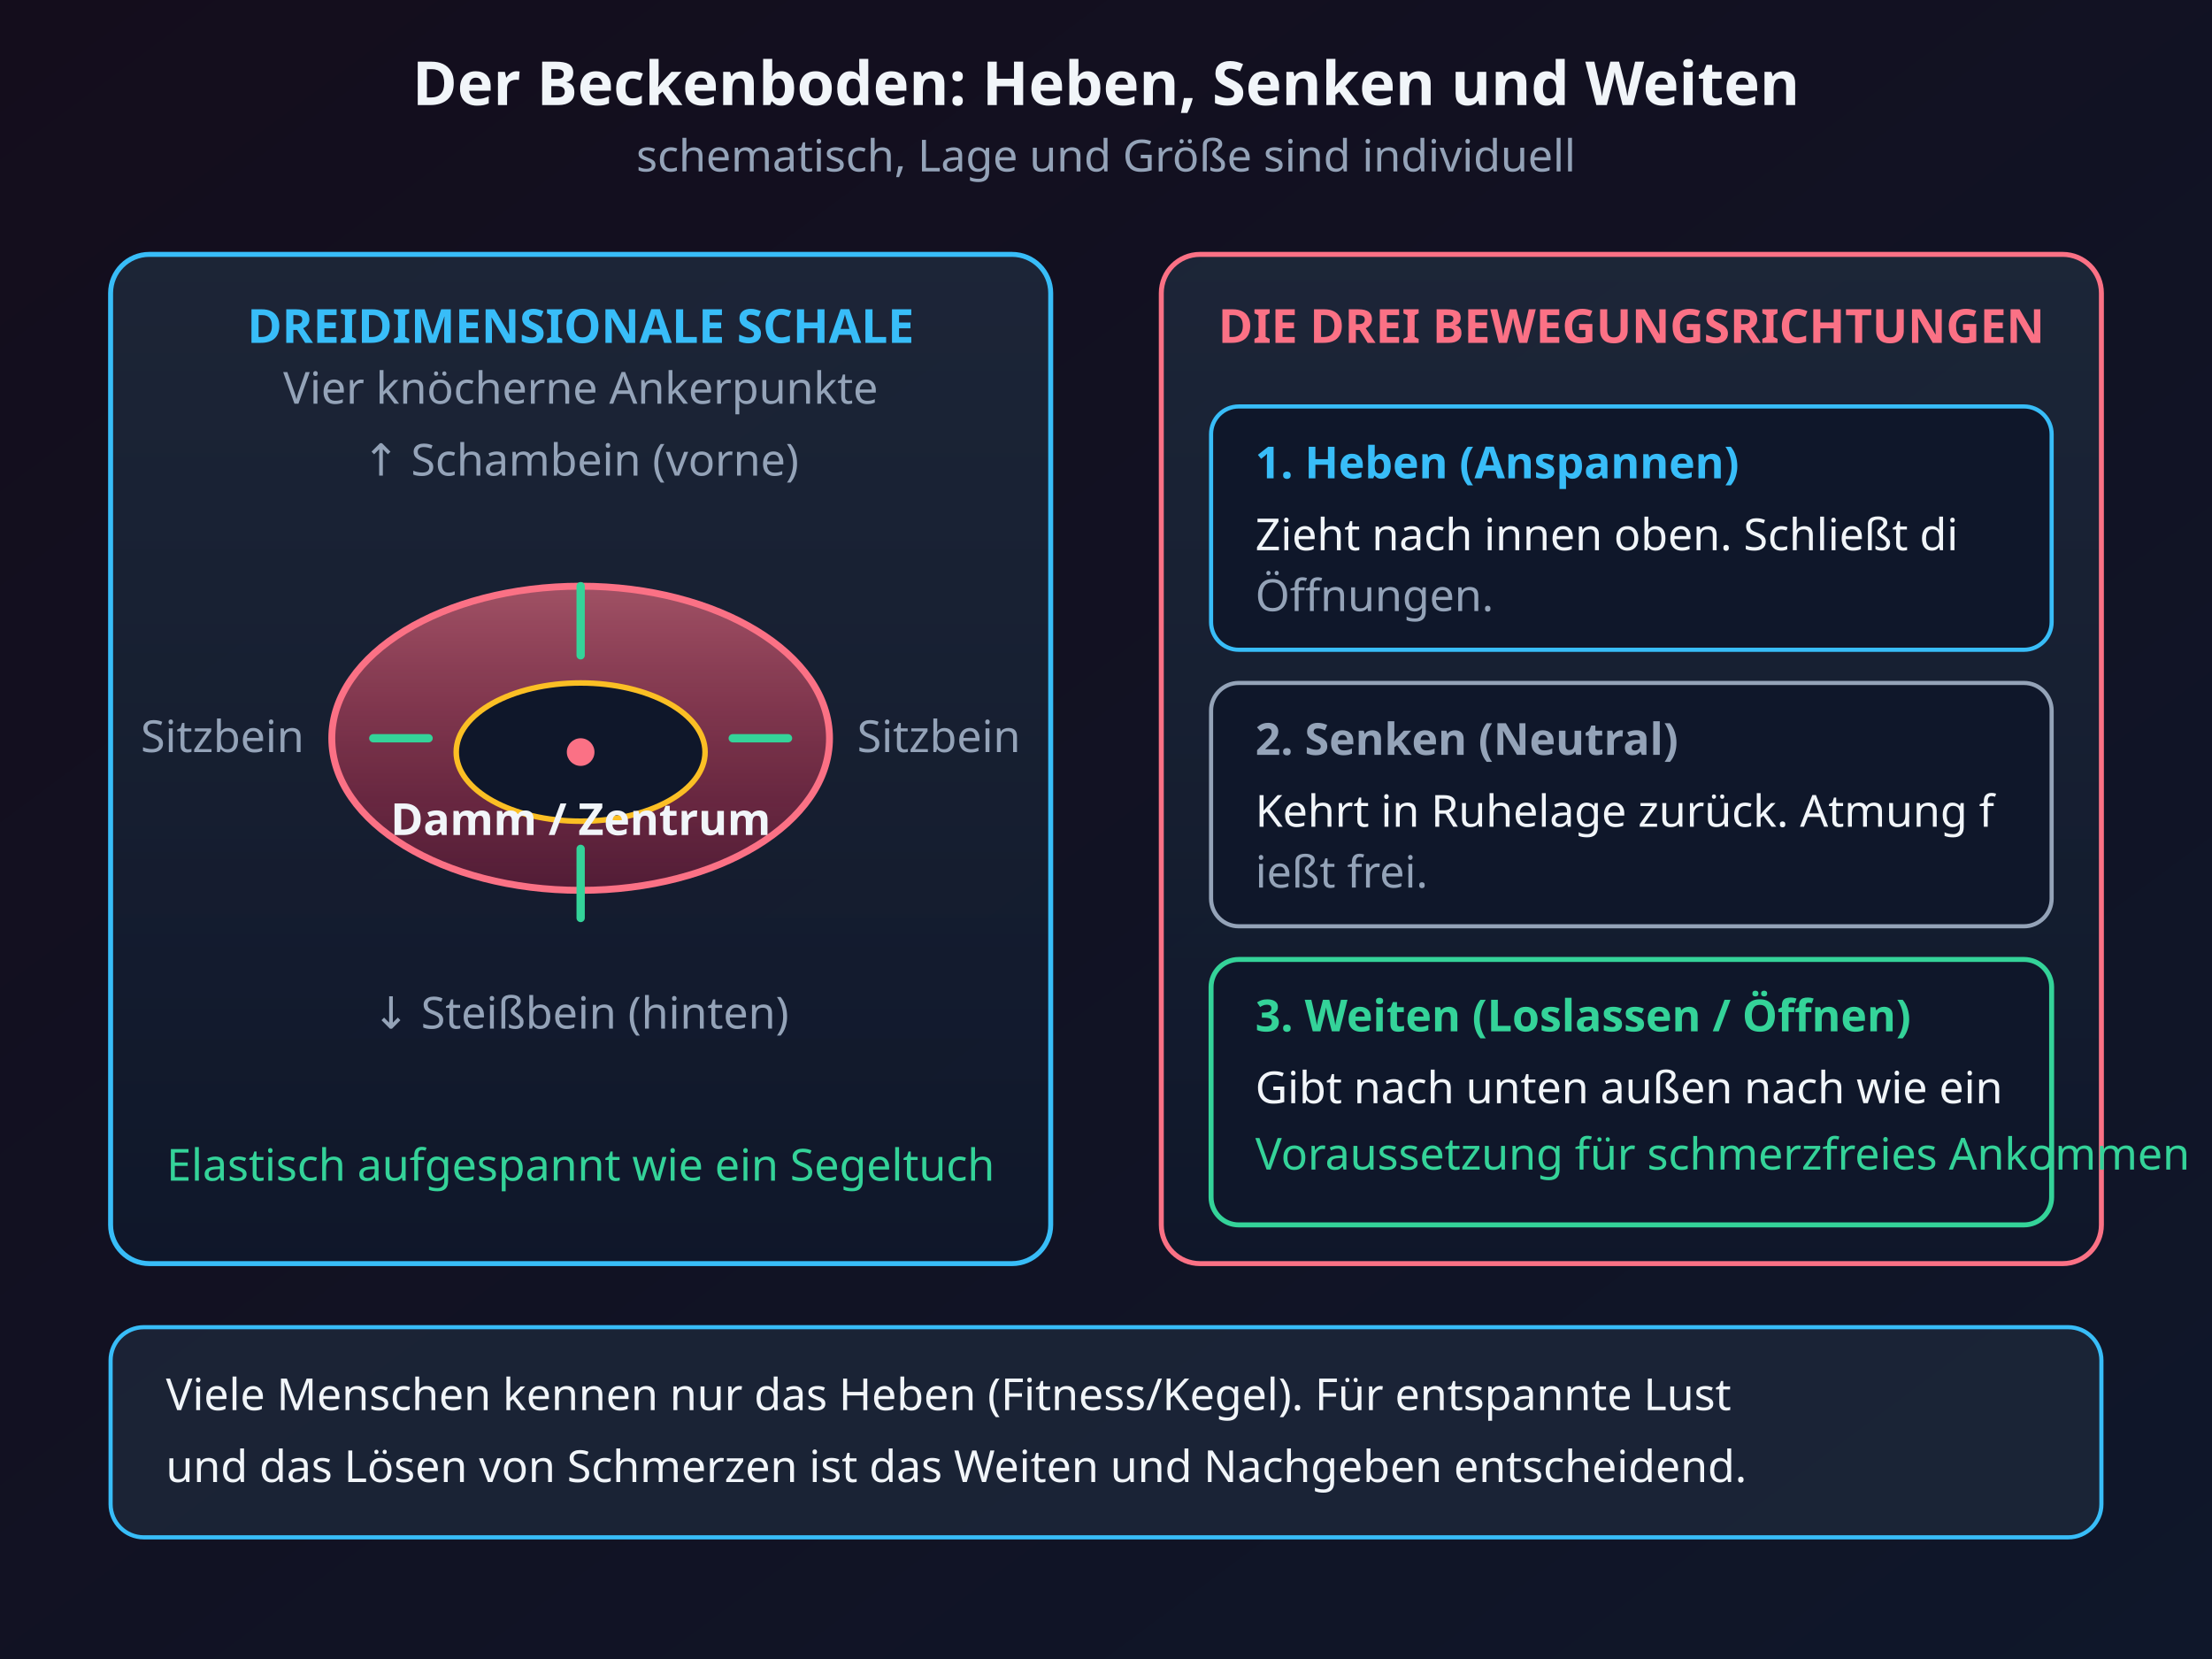
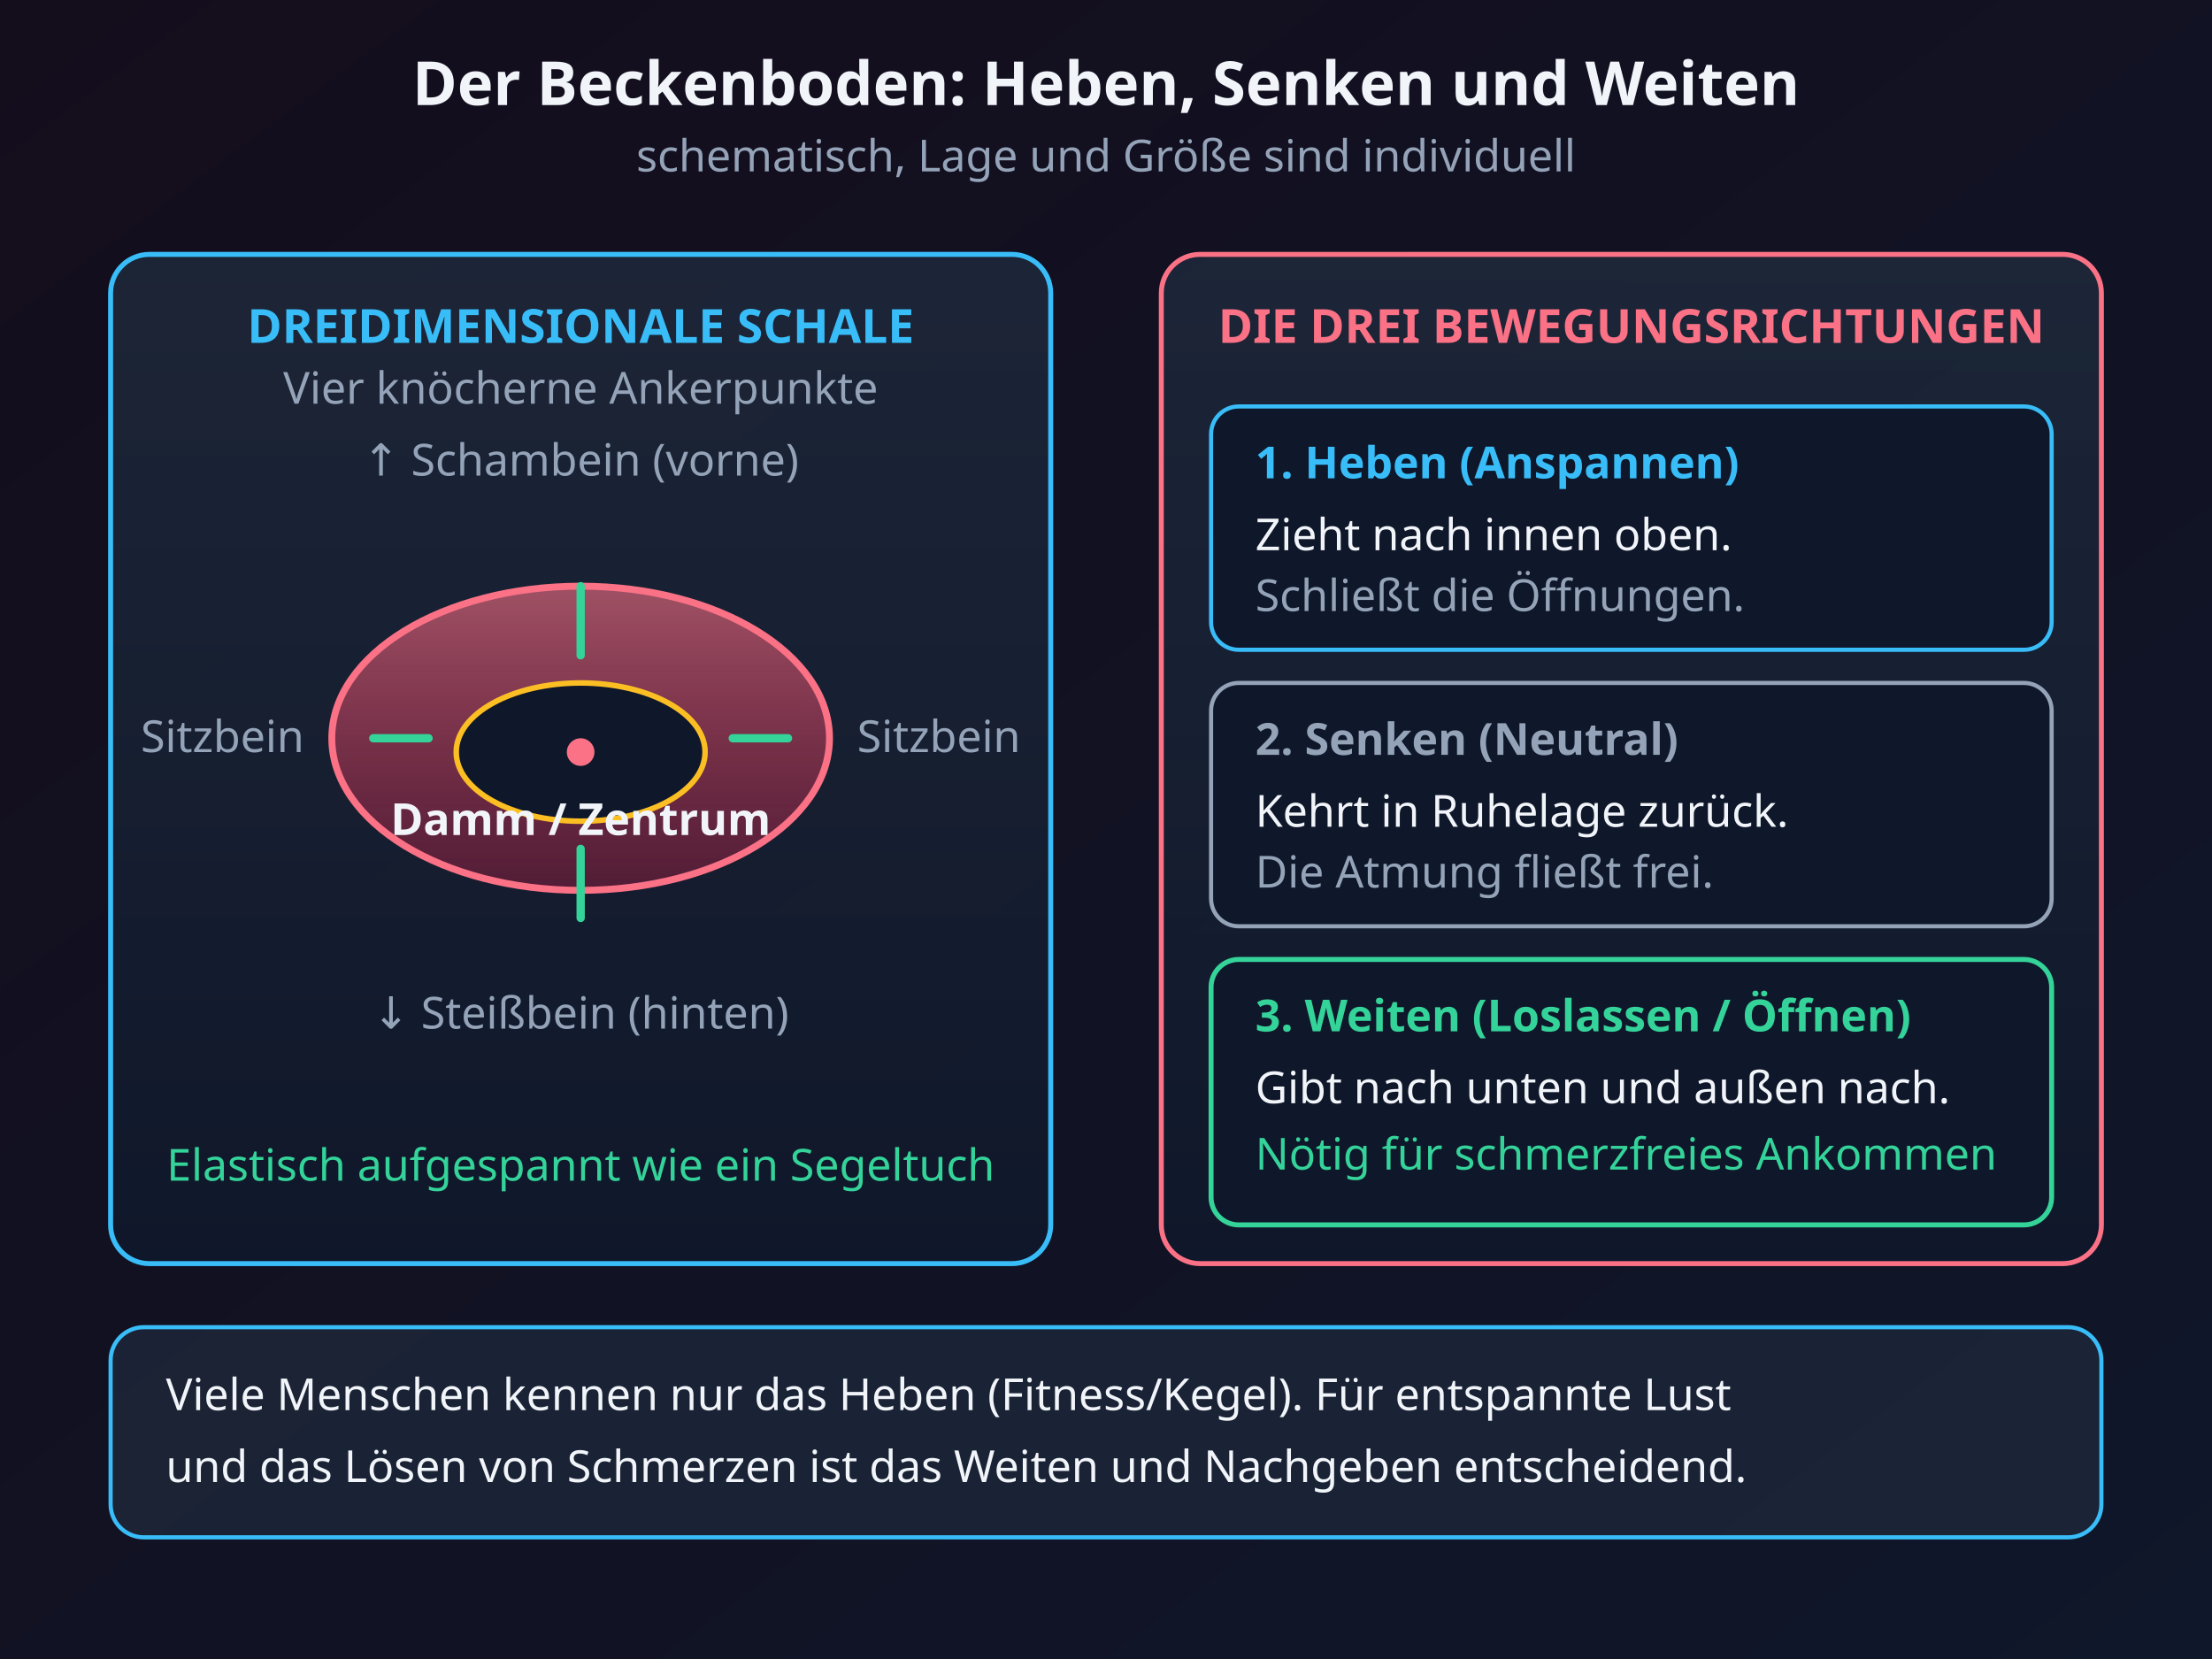
<svg xmlns="http://www.w3.org/2000/svg" viewBox="0 0 800 600" width="800" height="600">
  <defs>
    <linearGradient id="bg" x1="0" y1="0" x2="1" y2="1">
      <stop offset="0%" stop-color="#140D1C" />
      <stop offset="100%" stop-color="#0F172A" />
    </linearGradient>
    <linearGradient id="card" x1="0" y1="0" x2="0" y2="1">
      <stop offset="0%" stop-color="#1E293B" stop-opacity="0.85" />
      <stop offset="100%" stop-color="#0F172A" stop-opacity="0.95" />
    </linearGradient>
    <linearGradient id="bowlGrad" x1="0" y1="0" x2="0" y2="1">
      <stop offset="0%" stop-color="#FB7185" stop-opacity="0.6" />
      <stop offset="100%" stop-color="#E11D48" stop-opacity="0.3" />
    </linearGradient>
  </defs>
  <rect width="800" height="600" fill="url(#bg)" />
  <text x="400" y="38" text-anchor="middle" font-family="sans-serif" font-size="22" font-weight="700" fill="#F1F5F9">Der Beckenboden: Heben, Senken und Weiten</text>
  <text x="400" y="62" text-anchor="middle" font-family="sans-serif" font-size="16" fill="#94A3B8">schematisch, Lage und Größe sind individuell</text>
  <g transform="translate(40, 92)">
    <rect width="340" height="365" rx="14" fill="url(#card)" stroke="#38BDF8" stroke-width="1.8" />
    <text x="170" y="32" text-anchor="middle" font-family="sans-serif" font-size="17" font-weight="700" fill="#38BDF8">DREIDIMENSIONALE SCHALE</text>
    <text x="170" y="54" text-anchor="middle" font-family="sans-serif" font-size="16" fill="#94A3B8">Vier knöcherne Ankerpunkte</text>
    <text x="170" y="80" text-anchor="middle" font-family="sans-serif" font-size="16" fill="#94A3B8">↑ Schambein (vorne)</text>
    <text x="170" y="280" text-anchor="middle" font-family="sans-serif" font-size="16" fill="#94A3B8">↓ Steißbein (hinten)</text>
    <text x="70" y="180" text-anchor="end" font-family="sans-serif" font-size="16" fill="#94A3B8">Sitzbein</text>
    <text x="270" y="180" text-anchor="start" font-family="sans-serif" font-size="16" fill="#94A3B8">Sitzbein</text>
    <ellipse cx="170" cy="175" rx="90" ry="55" fill="url(#bowlGrad)" stroke="#FB7185" stroke-width="2.5" />
    <ellipse cx="170" cy="180" rx="45" ry="25" fill="#0F172A" stroke="#FBBF24" stroke-width="2" />
    <circle cx="170" cy="180" r="5" fill="#FB7185" />
    <text x="170" y="210" text-anchor="middle" font-family="sans-serif" font-size="16" font-weight="700" fill="#F1F5F9">Damm / Zentrum</text>
    <path d="M170 145 L170 120" stroke="#34D399" stroke-width="3" stroke-linecap="round" />
    <path d="M170 215 L170 240" stroke="#34D399" stroke-width="3" stroke-linecap="round" />
    <path d="M115 175 L95 175" stroke="#34D399" stroke-width="3" stroke-linecap="round" />
    <path d="M225 175 L245 175" stroke="#34D399" stroke-width="3" stroke-linecap="round" />
    <text x="170" y="335" text-anchor="middle" font-family="sans-serif" font-size="16" fill="#34D399">Elastisch aufgespannt wie ein Segeltuch</text>
  </g>
  <g transform="translate(420, 92)">
    <rect width="340" height="365" rx="14" fill="url(#card)" stroke="#FB7185" stroke-width="1.8" />
    <text x="170" y="32" text-anchor="middle" font-family="sans-serif" font-size="17" font-weight="700" fill="#FB7185">DIE DREI BEWEGUNGSRICHTUNGEN</text>
    <g transform="translate(18, 55)">
      <rect width="304" height="88" rx="10" fill="#0F172A" stroke="#38BDF8" stroke-width="1.5" />
      <text x="16" y="26" font-family="sans-serif" font-size="16" font-weight="700" fill="#38BDF8">1. Heben (Anspannen)</text>
-       <text x="16" y="52" font-family="sans-serif" font-size="16" fill="#F1F5F9">Zieht nach innen oben. Schließt di</text>
-       <text x="16" y="74" font-family="sans-serif" font-size="16" fill="#94A3B8"> Öffnungen.</text>
+       <text x="16" y="52" font-family="sans-serif" font-size="16" fill="#F1F5F9">Zieht nach innen oben.</text>
+       <text x="16" y="74" font-family="sans-serif" font-size="16" fill="#94A3B8">Schließt die Öffnungen.</text>
    </g>
    <g transform="translate(18, 155)">
      <rect width="304" height="88" rx="10" fill="#0F172A" stroke="#94A3B8" stroke-width="1.5" />
      <text x="16" y="26" font-family="sans-serif" font-size="16" font-weight="700" fill="#94A3B8">2. Senken (Neutral)</text>
-       <text x="16" y="52" font-family="sans-serif" font-size="16" fill="#F1F5F9">Kehrt in Ruhelage zurück. Atmung f</text>
-       <text x="16" y="74" font-family="sans-serif" font-size="16" fill="#94A3B8">ießt frei.</text>
+       <text x="16" y="52" font-family="sans-serif" font-size="16" fill="#F1F5F9">Kehrt in Ruhelage zurück.</text>
+       <text x="16" y="74" font-family="sans-serif" font-size="16" fill="#94A3B8">Die Atmung fließt frei.</text>
    </g>
    <g transform="translate(18, 255)">
      <rect width="304" height="96" rx="10" fill="#0F172A" stroke="#34D399" stroke-width="1.8" />
      <text x="16" y="26" font-family="sans-serif" font-size="16" font-weight="700" fill="#34D399">3. Weiten (Loslassen / Öffnen)</text>
-       <text x="16" y="52" font-family="sans-serif" font-size="16" fill="#F1F5F9">Gibt nach unten außen nach wie ein</text>
-       <text x="16" y="76" font-family="sans-serif" font-size="16" fill="#34D399">Voraussetzung für schmerzfreies Ankommen</text>
+       <text x="16" y="52" font-family="sans-serif" font-size="16" fill="#F1F5F9">Gibt nach unten und außen nach.</text>
+       <text x="16" y="76" font-family="sans-serif" font-size="16" fill="#34D399">Nötig für schmerzfreies Ankommen</text>
    </g>
  </g>
  <rect x="40" y="480" width="720" height="76" rx="12" fill="#1E293B" fill-opacity="0.75" stroke="#38BDF8" stroke-width="1.5" />
  <text x="60" y="510" font-family="sans-serif" font-size="16" fill="#F1F5F9">Viele Menschen kennen nur das Heben (Fitness/Kegel). Für entspannte Lust</text>
  <text x="60" y="536" font-family="sans-serif" font-size="16" fill="#F1F5F9">und das Lösen von Schmerzen ist das Weiten und Nachgeben entscheidend.</text>
</svg>
